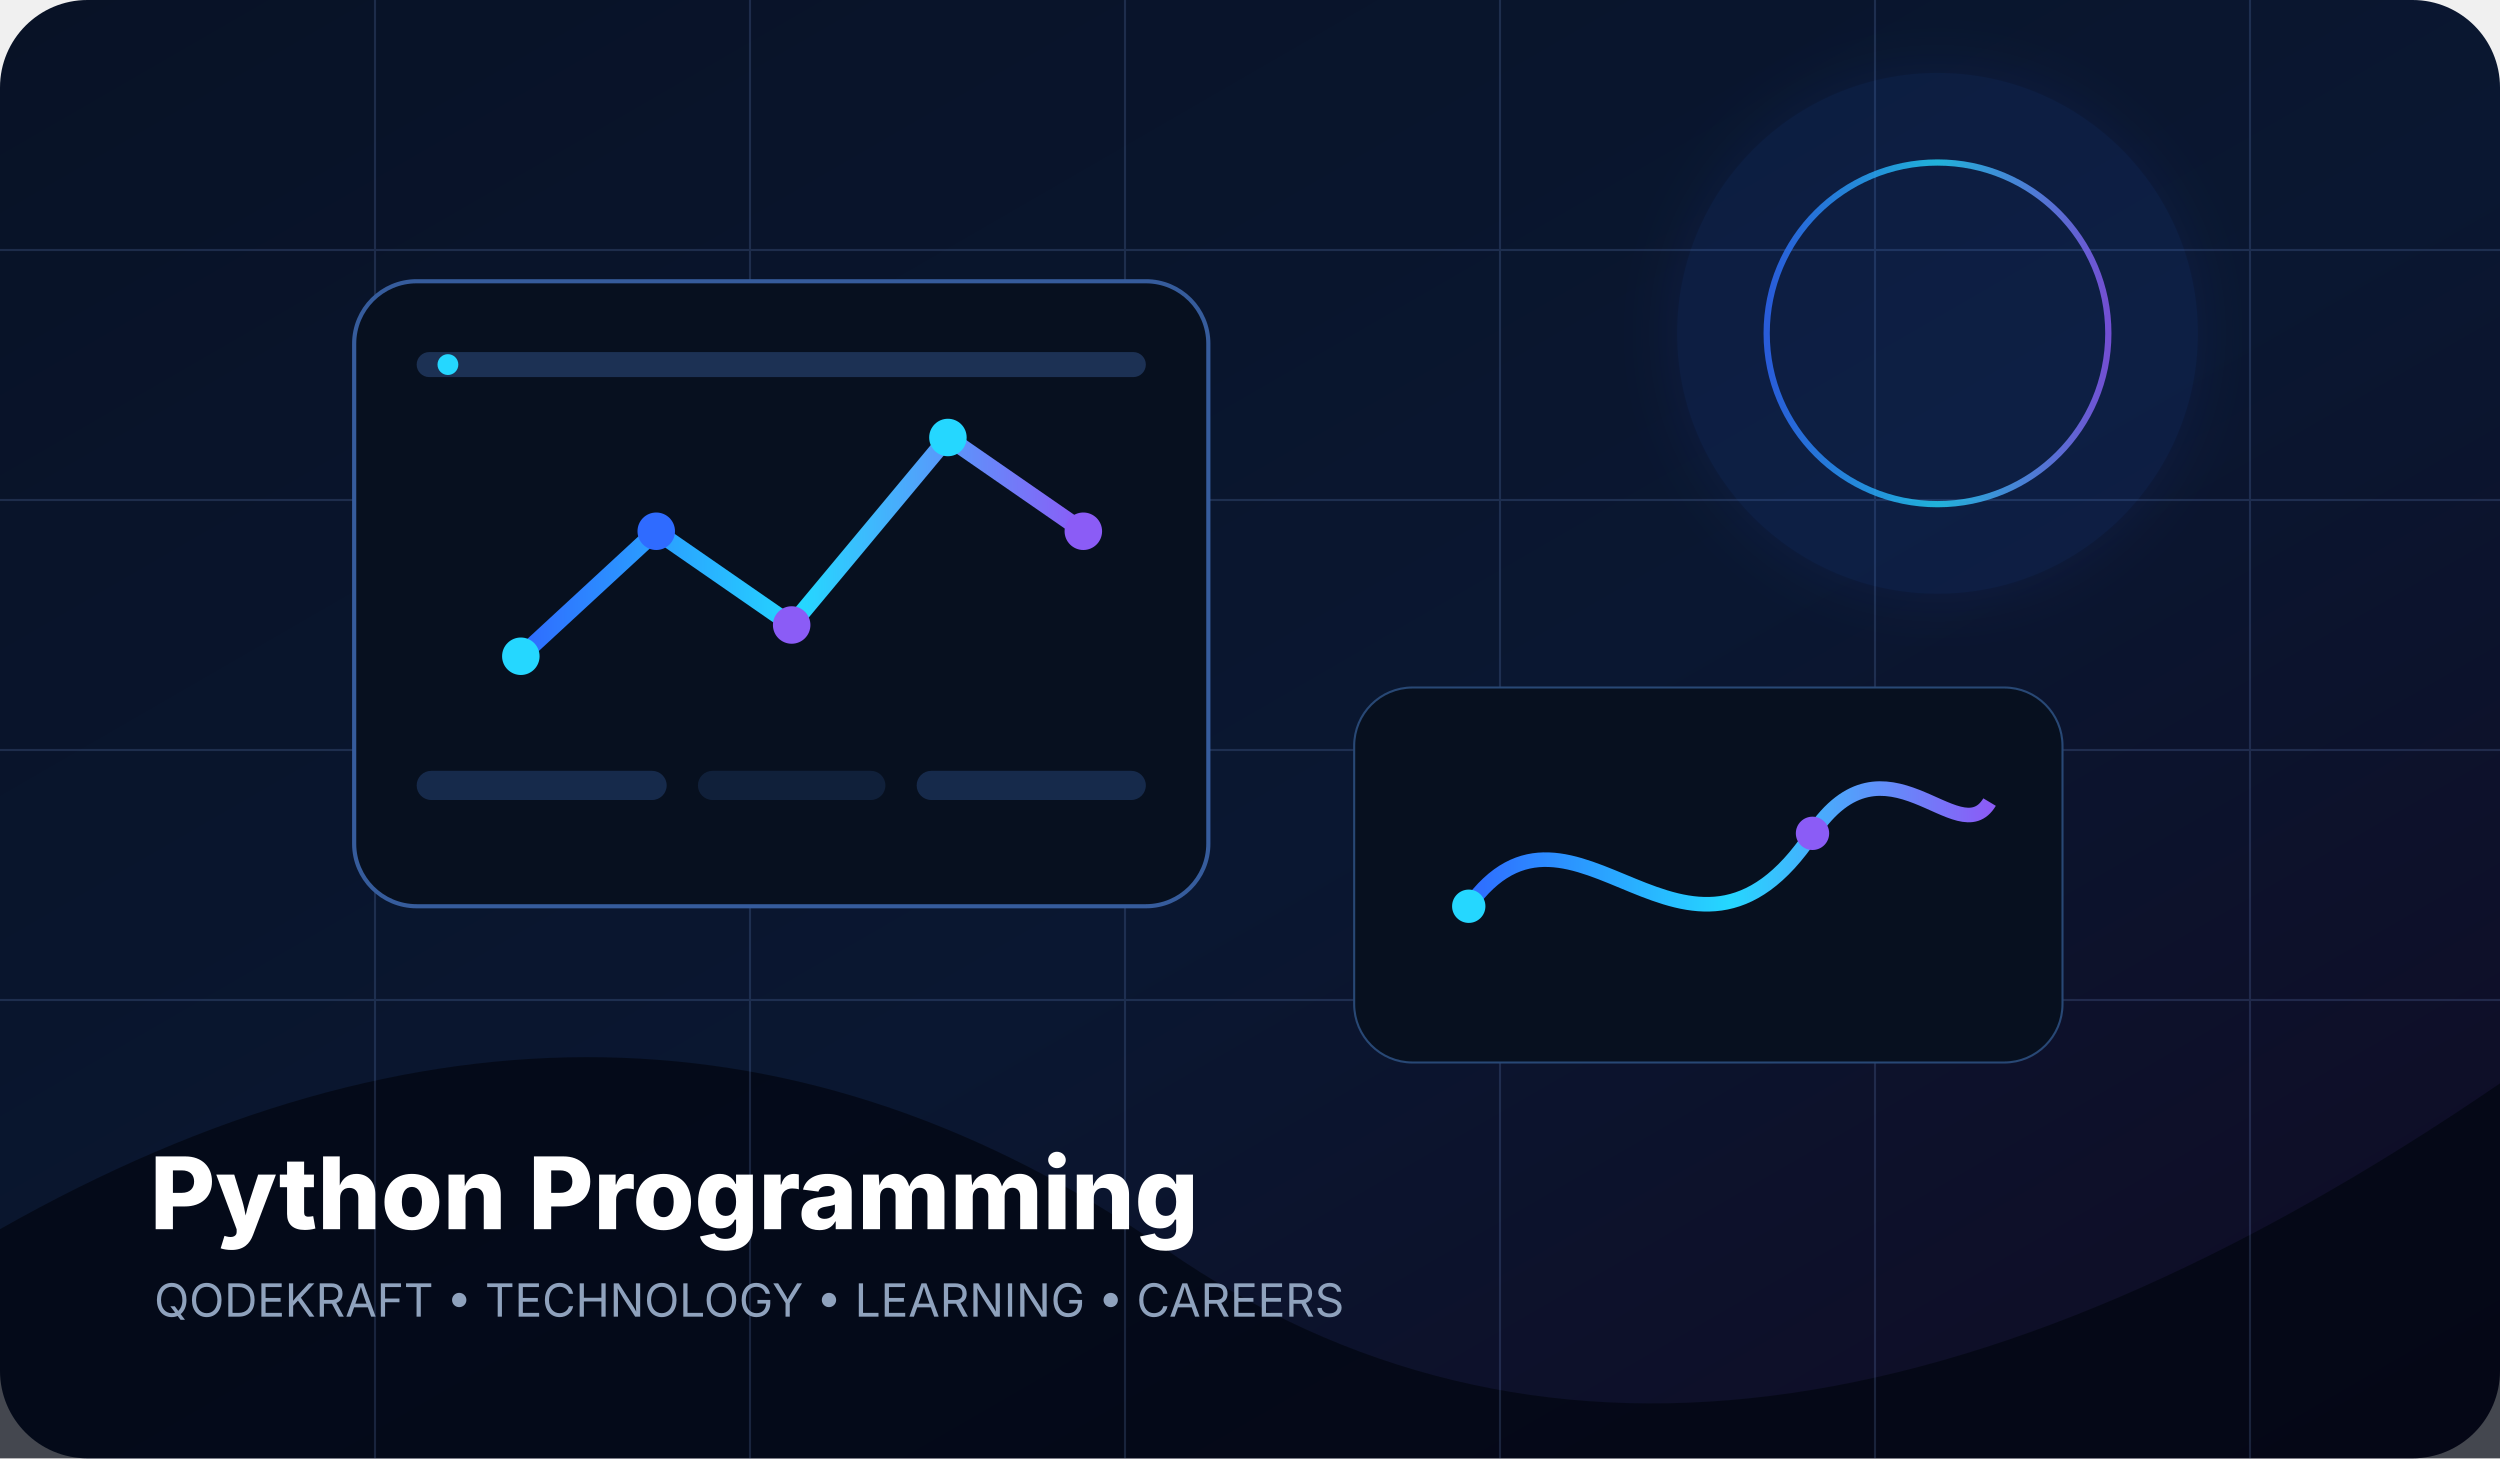
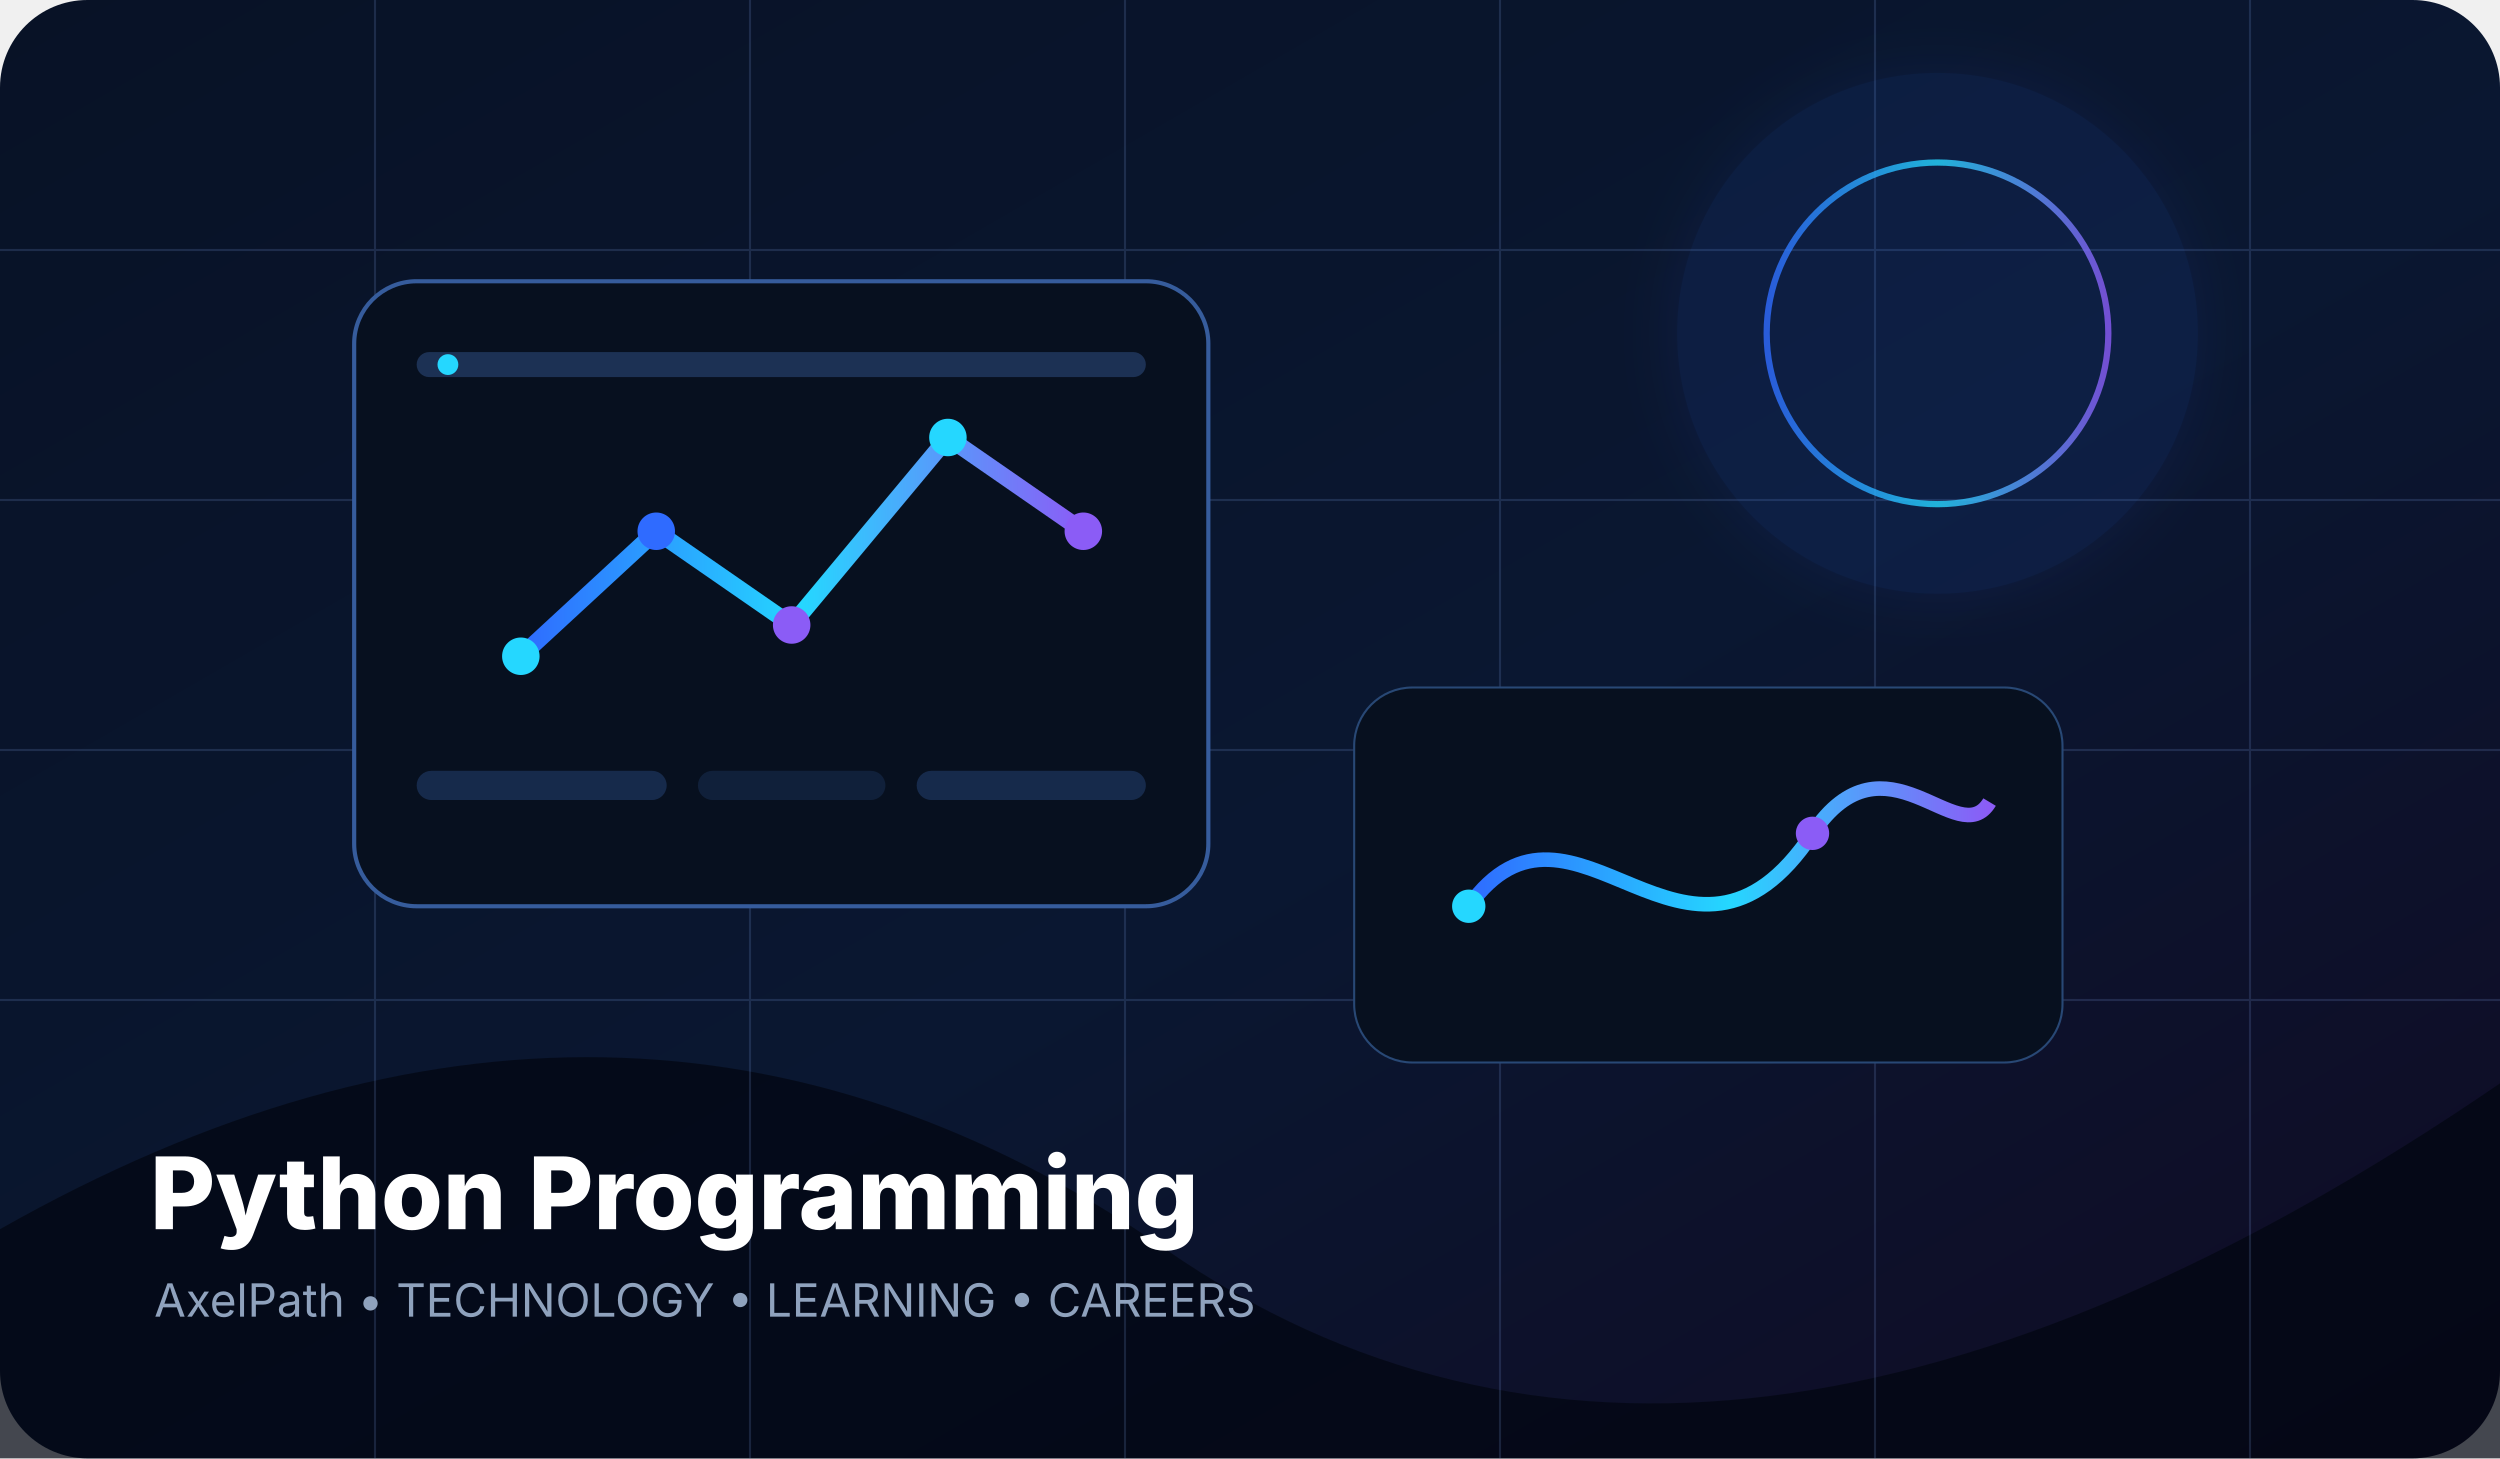
<svg xmlns="http://www.w3.org/2000/svg" viewBox="0 0 1200 700">
  <defs>
    <linearGradient id="g" x1="0" x2="1" y1="0" y2="1">
      <stop stop-color="#081226" />
      <stop offset=".55" stop-color="#0a1731" />
      <stop offset="1" stop-color="#100b24" />
    </linearGradient>
    <linearGradient id="a" x1="0" x2="1">
      <stop stop-color="#2f6bff" />
      <stop offset=".5" stop-color="#25d7ff" />
      <stop offset="1" stop-color="#8b5cf6" />
    </linearGradient>
    <filter id="glow">
      <feGaussianBlur stdDeviation="14" result="b" />
      <feMerge>
        <feMergeNode in="b" />
        <feMergeNode in="SourceGraphic" />
      </feMerge>
    </filter>
  </defs>
  <rect width="1200" height="700" rx="42" fill="url(#g)" />
  <path d="M0 590 Q300 420 560 600 T1200 520 V700H0Z" fill="#020611" opacity=".72" />
  <g opacity=".16" stroke="#8ab4ff">
    <path d="M0 120H1200M0 240H1200M0 360H1200M0 480H1200M180 0V700M360 0V700M540 0V700M720 0V700M900 0V700M1080 0V700" />
  </g>
  <circle cx="930" cy="160" r="125" fill="#2f6bff" opacity=".09" filter="url(#glow)" />
  <circle cx="930" cy="160" r="82" fill="none" stroke="url(#a)" stroke-width="3" opacity=".8" />
  <g transform="translate(170 135)">
    <rect x="0" y="0" width="410" height="300" rx="30" fill="#07101f" stroke="#365c9c" stroke-width="2" />
    <rect x="30" y="34" width="350" height="12" rx="6" fill="#1c3154" />
    <circle cx="45" cy="40" r="5" fill="#25d7ff" />
    <path d="M80 180 L145 120 L210 165 L285 75 L350 120" fill="none" stroke="url(#a)" stroke-width="8" stroke-linecap="round" />
    <circle cx="80" cy="180" r="9" fill="#25d7ff" />
    <circle cx="145" cy="120" r="9" fill="#2f6bff" />
    <circle cx="210" cy="165" r="9" fill="#8b5cf6" />
    <circle cx="285" cy="75" r="9" fill="#25d7ff" />
    <circle cx="350" cy="120" r="9" fill="#8b5cf6" />
    <rect x="30" y="235" width="120" height="14" rx="7" fill="#162a4b" />
    <rect x="165" y="235" width="90" height="14" rx="7" fill="#10203a" />
    <rect x="270" y="235" width="110" height="14" rx="7" fill="#162a4b" />
  </g>
  <g transform="translate(650 330)">
    <rect width="340" height="180" rx="28" fill="#07101f" stroke="#284875" />
    <path d="M55 105 C105 35 160 160 220 70 C255 18 290 80 305 55" fill="none" stroke="url(#a)" stroke-width="7" />
    <circle cx="55" cy="105" r="8" fill="#25d7ff" />
    <circle cx="220" cy="70" r="8" fill="#8b5cf6" />
  </g>
  <text x="72" y="590" fill="#fff" font-family="Inter,Arial,sans-serif" font-size="48" font-weight="800">Python Programming</text>
-   <text x="74" y="632" fill="#8fa2bd" font-family="Inter,Arial,sans-serif" font-size="22">QODEKRAFT • TECHNOLOGY • LEARNING • CAREERS</text>
+   <text x="74" y="632" fill="#8fa2bd" font-family="Inter,Arial,sans-serif" font-size="22">AxelPath • TECHNOLOGY • LEARNING • CAREERS</text>
</svg>
